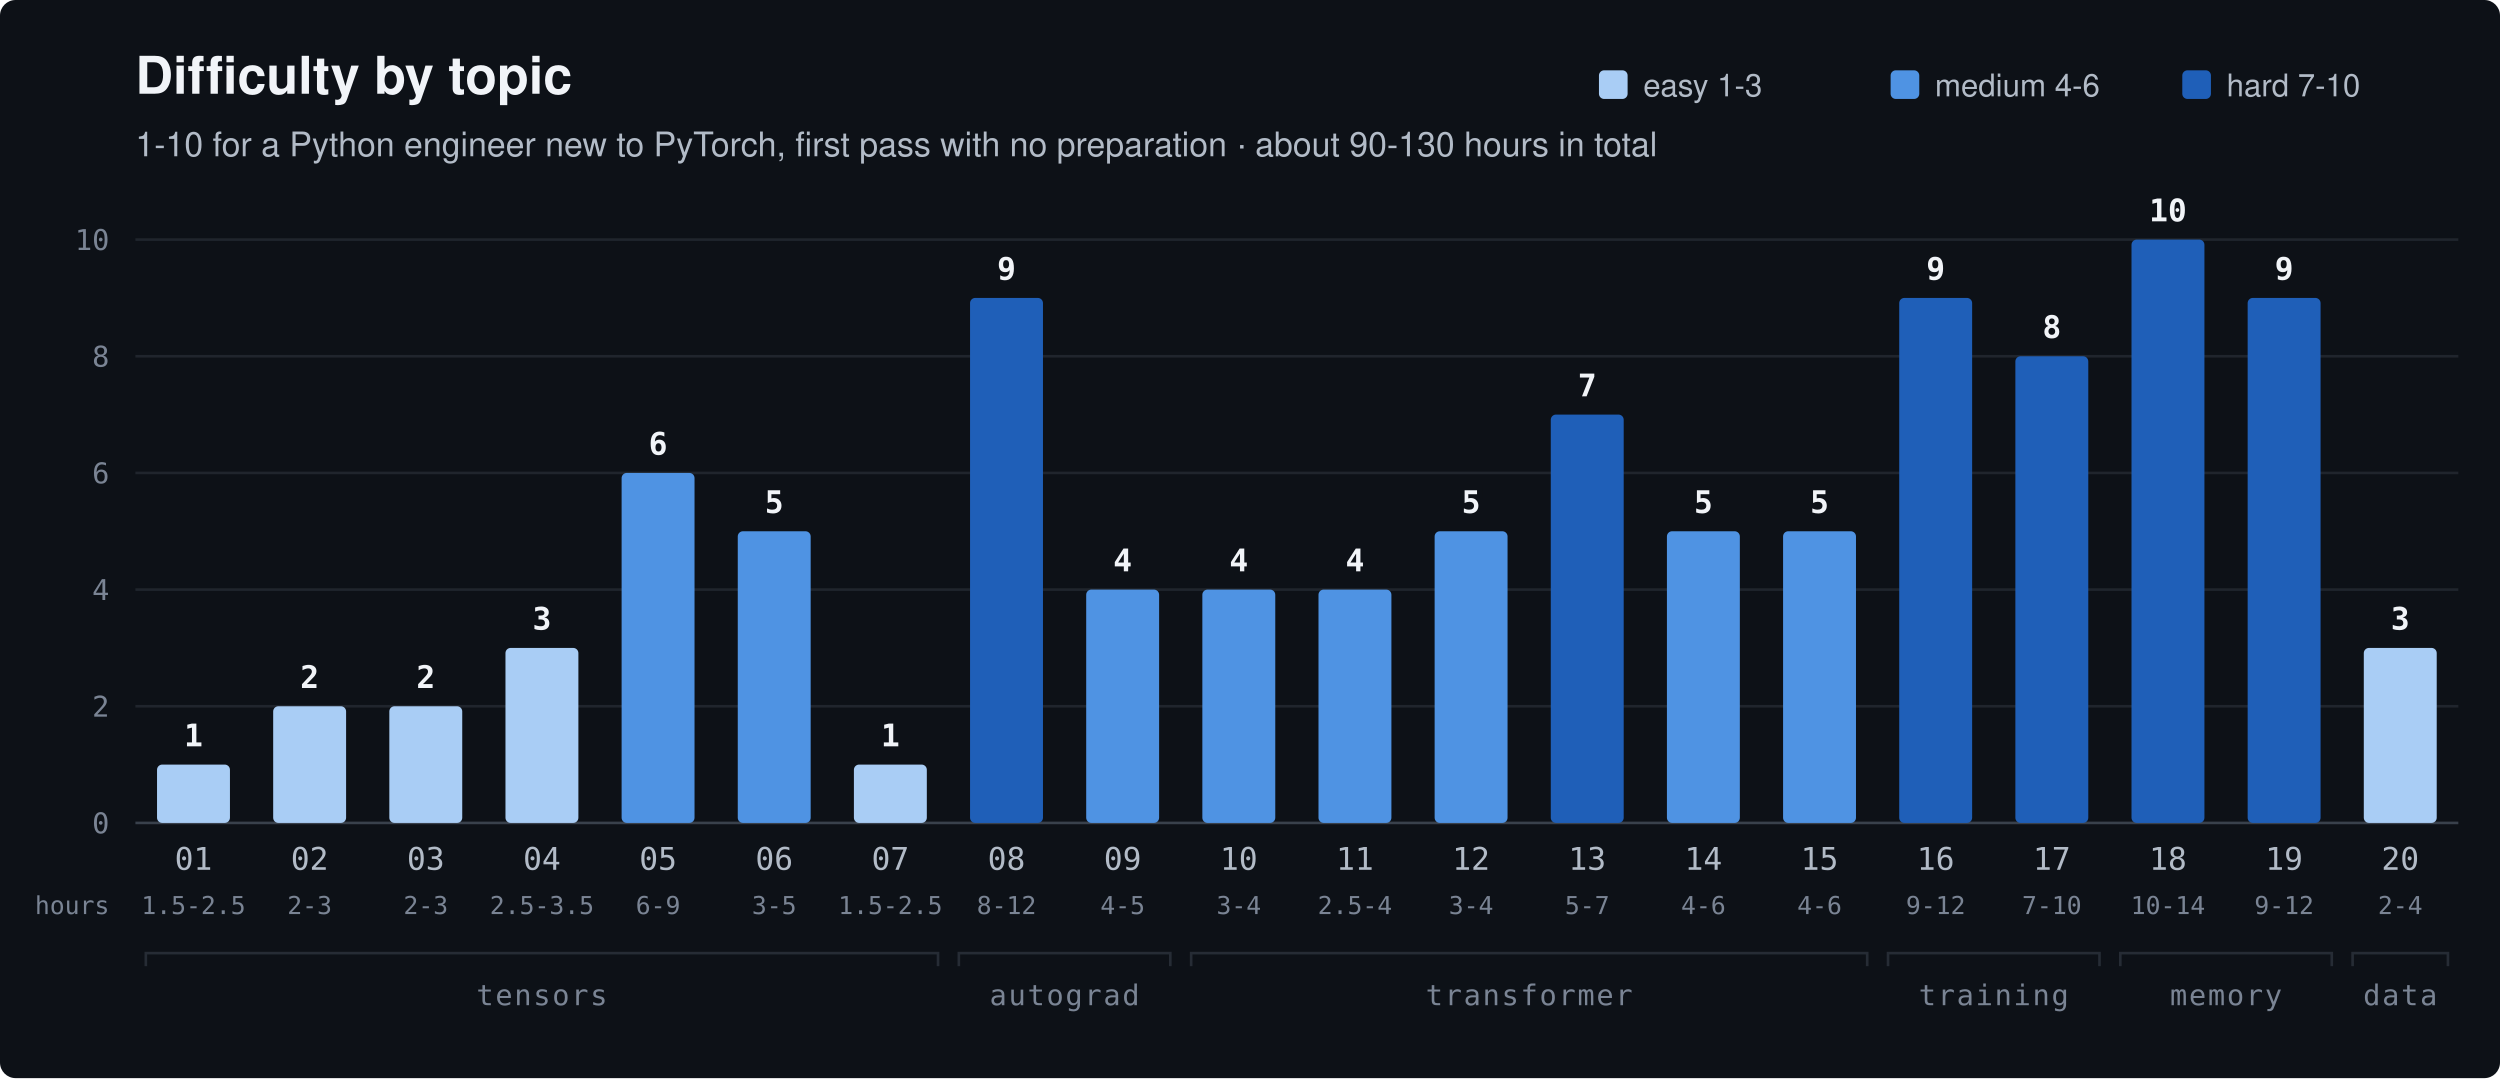
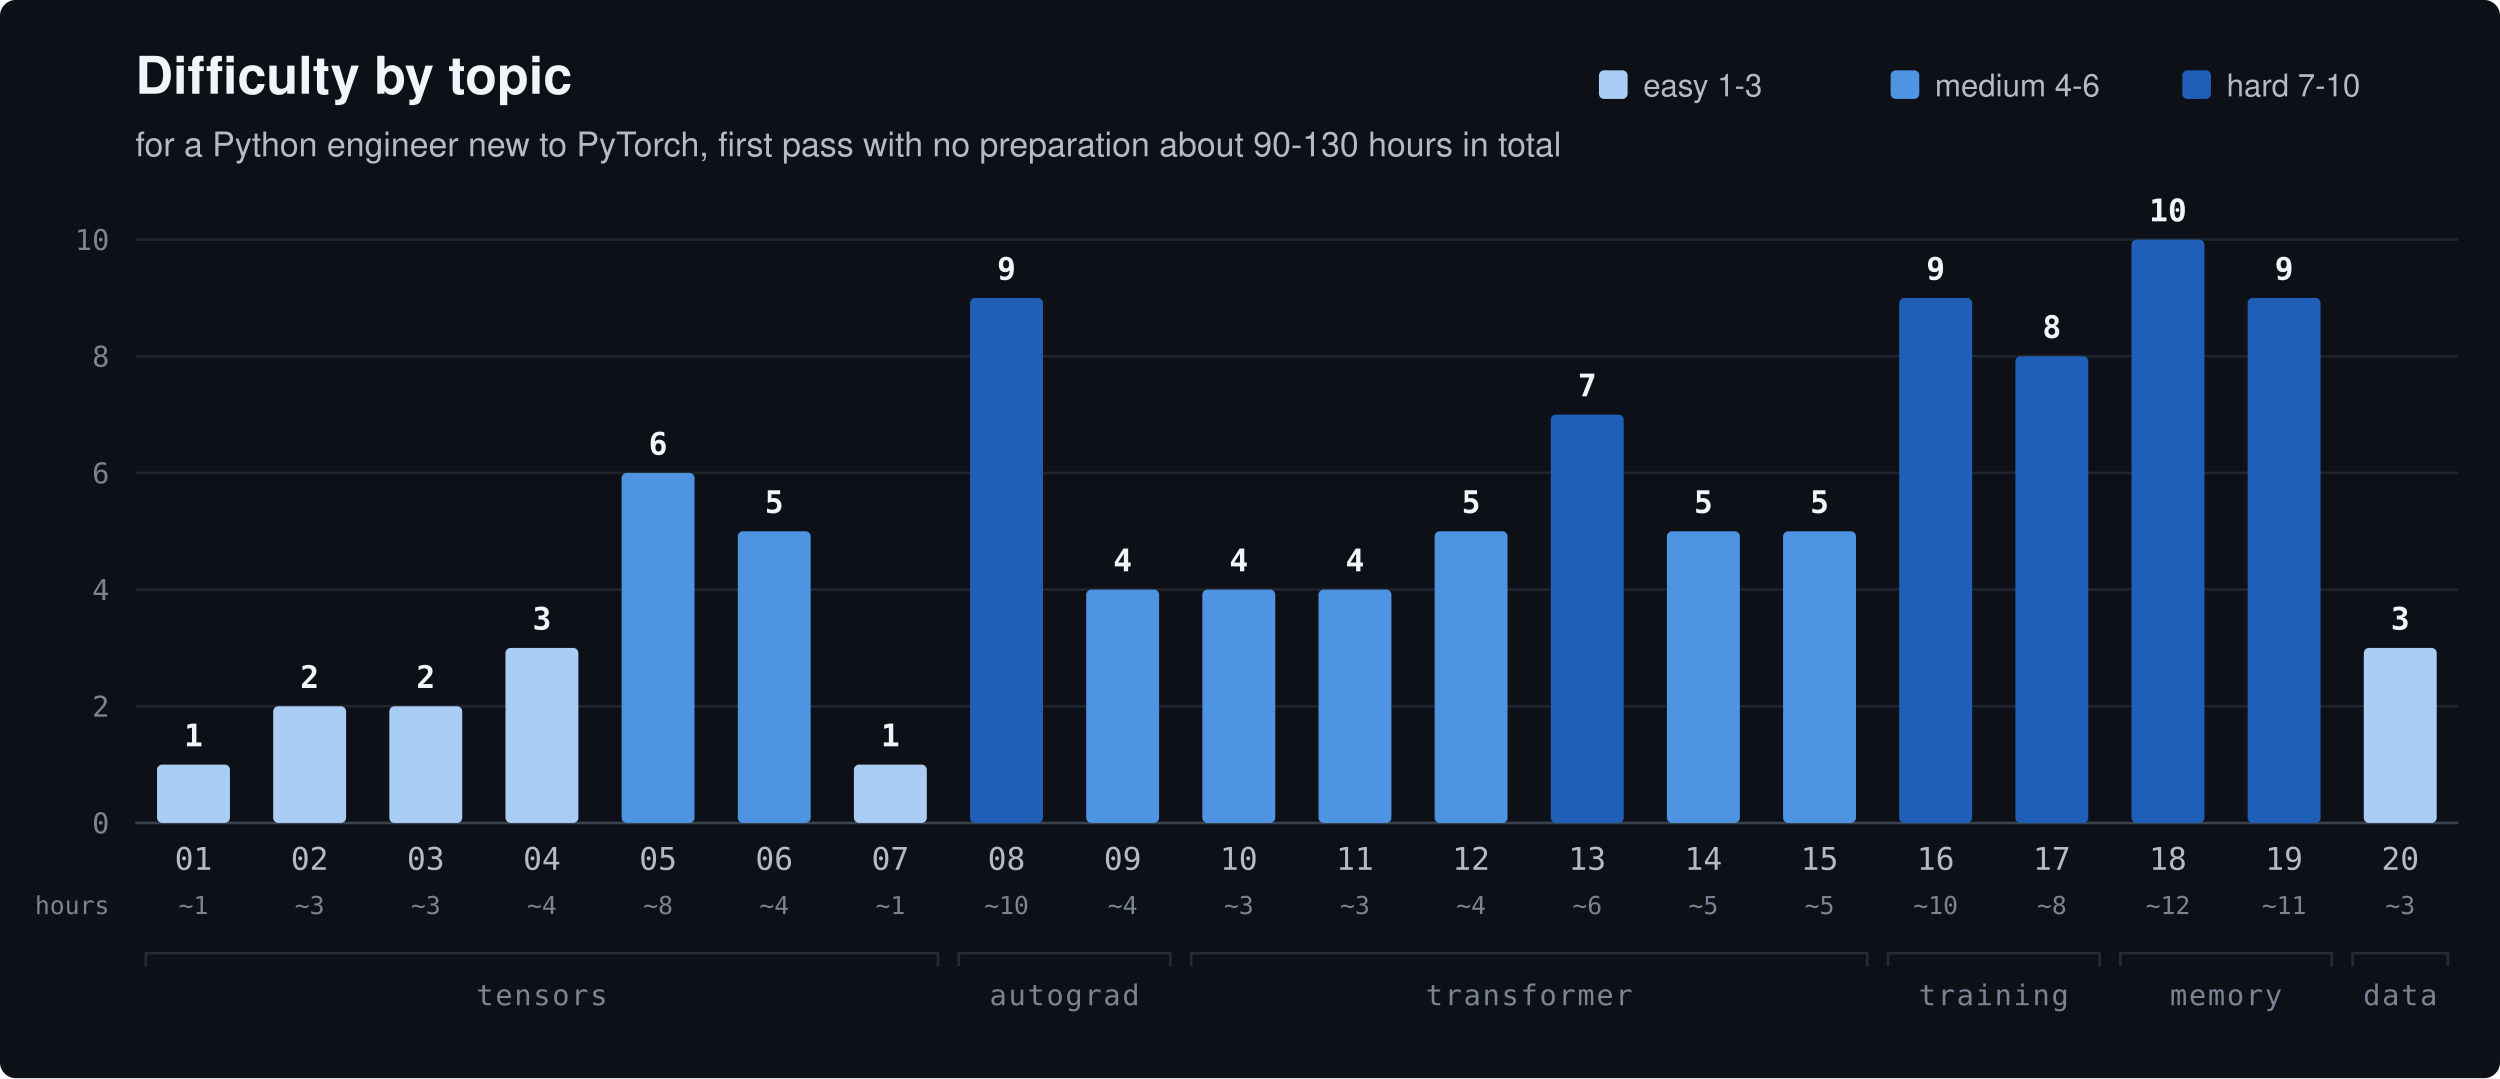
<svg xmlns="http://www.w3.org/2000/svg" viewBox="0 0 960 414" width="960" height="414" font-family="-apple-system, BlinkMacSystemFont, 'Segoe UI', Helvetica, Arial, sans-serif">
  <rect width="960" height="414" rx="6" fill="#0d1117" />
  <text x="52" y="36" font-size="20" font-weight="600" fill="#f1f4f8">Difficulty by topic</text>
-   <text x="52" y="60" font-size="13" fill="#b2bbc7">1-10 for a Python engineer new to PyTorch, first pass with no preparation · about 90-130 hours in total</text>
+   <text x="52" y="60" font-size="13" fill="#b2bbc7"> for a Python engineer new to PyTorch, first pass with no preparation about 90-130 hours in total</text>
  <rect x="614" y="27" width="11" height="11" rx="2" fill="#a9cdf5" />
  <text x="631" y="37" font-size="12" fill="#b2bbc7">easy 1-3</text>
  <rect x="726" y="27" width="11" height="11" rx="2" fill="#4f93e3" />
  <text x="743" y="37" font-size="12" fill="#b2bbc7">medium 4-6</text>
  <rect x="838" y="27" width="11" height="11" rx="2" fill="#1f5fb8" />
  <text x="855" y="37" font-size="12" fill="#b2bbc7">hard 7-10</text>
  <line x1="52" x2="944" y1="316.0" y2="316.0" stroke="#39414c" />
  <text x="42" y="320.0" text-anchor="end" font-family="ui-monospace, SFMono-Regular, Menlo, Consolas, monospace" font-size="11" fill="#7a8494">0</text>
  <line x1="52" x2="944" y1="271.2" y2="271.2" stroke="#20252d" />
  <text x="42" y="275.2" text-anchor="end" font-family="ui-monospace, SFMono-Regular, Menlo, Consolas, monospace" font-size="11" fill="#7a8494">2</text>
  <line x1="52" x2="944" y1="226.4" y2="226.4" stroke="#20252d" />
  <text x="42" y="230.4" text-anchor="end" font-family="ui-monospace, SFMono-Regular, Menlo, Consolas, monospace" font-size="11" fill="#7a8494">4</text>
  <line x1="52" x2="944" y1="181.6" y2="181.6" stroke="#20252d" />
  <text x="42" y="185.6" text-anchor="end" font-family="ui-monospace, SFMono-Regular, Menlo, Consolas, monospace" font-size="11" fill="#7a8494">6</text>
  <line x1="52" x2="944" y1="136.8" y2="136.8" stroke="#20252d" />
  <text x="42" y="140.8" text-anchor="end" font-family="ui-monospace, SFMono-Regular, Menlo, Consolas, monospace" font-size="11" fill="#7a8494">8</text>
  <line x1="52" x2="944" y1="92.0" y2="92.0" stroke="#20252d" />
  <text x="42" y="96.0" text-anchor="end" font-family="ui-monospace, SFMono-Regular, Menlo, Consolas, monospace" font-size="11" fill="#7a8494">10</text>
  <rect x="60.3" y="293.6" width="28" height="22.4" rx="2" fill="#a9cdf5" />
  <text x="74.3" y="286.6" text-anchor="middle" font-family="ui-monospace, SFMono-Regular, Menlo, Consolas, monospace" font-size="12" font-weight="600" fill="#f1f4f8" stroke="#0d1117" stroke-width="4" paint-order="stroke">1</text>
  <text x="74.3" y="334" text-anchor="middle" font-family="ui-monospace, SFMono-Regular, Menlo, Consolas, monospace" font-size="12" fill="#b2bbc7">01</text>
-   <text x="74.3" y="351" text-anchor="middle" font-family="ui-monospace, SFMono-Regular, Menlo, Consolas, monospace" font-size="9.5" fill="#7a8494">1.5-2.5</text>
+   <text x="74.3" y="351" text-anchor="middle" font-family="ui-monospace, SFMono-Regular, Menlo, Consolas, monospace" font-size="9.5" fill="#7a8494">~1</text>
  <rect x="104.9" y="271.2" width="28" height="44.8" rx="2" fill="#a9cdf5" />
  <text x="118.9" y="264.2" text-anchor="middle" font-family="ui-monospace, SFMono-Regular, Menlo, Consolas, monospace" font-size="12" font-weight="600" fill="#f1f4f8" stroke="#0d1117" stroke-width="4" paint-order="stroke">2</text>
  <text x="118.9" y="334" text-anchor="middle" font-family="ui-monospace, SFMono-Regular, Menlo, Consolas, monospace" font-size="12" fill="#b2bbc7">02</text>
-   <text x="118.9" y="351" text-anchor="middle" font-family="ui-monospace, SFMono-Regular, Menlo, Consolas, monospace" font-size="9.5" fill="#7a8494">2-3</text>
+   <text x="118.9" y="351" text-anchor="middle" font-family="ui-monospace, SFMono-Regular, Menlo, Consolas, monospace" font-size="9.5" fill="#7a8494">~3</text>
  <rect x="149.5" y="271.2" width="28" height="44.8" rx="2" fill="#a9cdf5" />
  <text x="163.5" y="264.2" text-anchor="middle" font-family="ui-monospace, SFMono-Regular, Menlo, Consolas, monospace" font-size="12" font-weight="600" fill="#f1f4f8" stroke="#0d1117" stroke-width="4" paint-order="stroke">2</text>
  <text x="163.5" y="334" text-anchor="middle" font-family="ui-monospace, SFMono-Regular, Menlo, Consolas, monospace" font-size="12" fill="#b2bbc7">03</text>
-   <text x="163.5" y="351" text-anchor="middle" font-family="ui-monospace, SFMono-Regular, Menlo, Consolas, monospace" font-size="9.5" fill="#7a8494">2-3</text>
+   <text x="163.5" y="351" text-anchor="middle" font-family="ui-monospace, SFMono-Regular, Menlo, Consolas, monospace" font-size="9.5" fill="#7a8494">~3</text>
  <rect x="194.1" y="248.8" width="28" height="67.2" rx="2" fill="#a9cdf5" />
  <text x="208.1" y="241.8" text-anchor="middle" font-family="ui-monospace, SFMono-Regular, Menlo, Consolas, monospace" font-size="12" font-weight="600" fill="#f1f4f8" stroke="#0d1117" stroke-width="4" paint-order="stroke">3</text>
  <text x="208.1" y="334" text-anchor="middle" font-family="ui-monospace, SFMono-Regular, Menlo, Consolas, monospace" font-size="12" fill="#b2bbc7">04</text>
-   <text x="208.1" y="351" text-anchor="middle" font-family="ui-monospace, SFMono-Regular, Menlo, Consolas, monospace" font-size="9.5" fill="#7a8494">2.5-3.5</text>
+   <text x="208.1" y="351" text-anchor="middle" font-family="ui-monospace, SFMono-Regular, Menlo, Consolas, monospace" font-size="9.5" fill="#7a8494">~4</text>
  <rect x="238.7" y="181.6" width="28" height="134.4" rx="2" fill="#4f93e3" />
  <text x="252.7" y="174.6" text-anchor="middle" font-family="ui-monospace, SFMono-Regular, Menlo, Consolas, monospace" font-size="12" font-weight="600" fill="#f1f4f8" stroke="#0d1117" stroke-width="4" paint-order="stroke">6</text>
  <text x="252.7" y="334" text-anchor="middle" font-family="ui-monospace, SFMono-Regular, Menlo, Consolas, monospace" font-size="12" fill="#b2bbc7">05</text>
-   <text x="252.7" y="351" text-anchor="middle" font-family="ui-monospace, SFMono-Regular, Menlo, Consolas, monospace" font-size="9.5" fill="#7a8494">6-9</text>
+   <text x="252.7" y="351" text-anchor="middle" font-family="ui-monospace, SFMono-Regular, Menlo, Consolas, monospace" font-size="9.5" fill="#7a8494">~8</text>
  <rect x="283.3" y="204.0" width="28" height="112.0" rx="2" fill="#4f93e3" />
  <text x="297.3" y="197.0" text-anchor="middle" font-family="ui-monospace, SFMono-Regular, Menlo, Consolas, monospace" font-size="12" font-weight="600" fill="#f1f4f8" stroke="#0d1117" stroke-width="4" paint-order="stroke">5</text>
  <text x="297.3" y="334" text-anchor="middle" font-family="ui-monospace, SFMono-Regular, Menlo, Consolas, monospace" font-size="12" fill="#b2bbc7">06</text>
-   <text x="297.3" y="351" text-anchor="middle" font-family="ui-monospace, SFMono-Regular, Menlo, Consolas, monospace" font-size="9.5" fill="#7a8494">3-5</text>
+   <text x="297.3" y="351" text-anchor="middle" font-family="ui-monospace, SFMono-Regular, Menlo, Consolas, monospace" font-size="9.5" fill="#7a8494">~4</text>
  <rect x="327.9" y="293.6" width="28" height="22.4" rx="2" fill="#a9cdf5" />
  <text x="341.9" y="286.6" text-anchor="middle" font-family="ui-monospace, SFMono-Regular, Menlo, Consolas, monospace" font-size="12" font-weight="600" fill="#f1f4f8" stroke="#0d1117" stroke-width="4" paint-order="stroke">1</text>
  <text x="341.9" y="334" text-anchor="middle" font-family="ui-monospace, SFMono-Regular, Menlo, Consolas, monospace" font-size="12" fill="#b2bbc7">07</text>
-   <text x="341.9" y="351" text-anchor="middle" font-family="ui-monospace, SFMono-Regular, Menlo, Consolas, monospace" font-size="9.5" fill="#7a8494">1.5-2.5</text>
+   <text x="341.9" y="351" text-anchor="middle" font-family="ui-monospace, SFMono-Regular, Menlo, Consolas, monospace" font-size="9.5" fill="#7a8494">~1</text>
  <rect x="372.5" y="114.4" width="28" height="201.6" rx="2" fill="#1f5fb8" />
  <text x="386.5" y="107.4" text-anchor="middle" font-family="ui-monospace, SFMono-Regular, Menlo, Consolas, monospace" font-size="12" font-weight="600" fill="#f1f4f8" stroke="#0d1117" stroke-width="4" paint-order="stroke">9</text>
  <text x="386.5" y="334" text-anchor="middle" font-family="ui-monospace, SFMono-Regular, Menlo, Consolas, monospace" font-size="12" fill="#b2bbc7">08</text>
-   <text x="386.5" y="351" text-anchor="middle" font-family="ui-monospace, SFMono-Regular, Menlo, Consolas, monospace" font-size="9.5" fill="#7a8494">8-12</text>
+   <text x="386.5" y="351" text-anchor="middle" font-family="ui-monospace, SFMono-Regular, Menlo, Consolas, monospace" font-size="9.5" fill="#7a8494">~10</text>
  <rect x="417.1" y="226.4" width="28" height="89.6" rx="2" fill="#4f93e3" />
  <text x="431.1" y="219.4" text-anchor="middle" font-family="ui-monospace, SFMono-Regular, Menlo, Consolas, monospace" font-size="12" font-weight="600" fill="#f1f4f8" stroke="#0d1117" stroke-width="4" paint-order="stroke">4</text>
  <text x="431.1" y="334" text-anchor="middle" font-family="ui-monospace, SFMono-Regular, Menlo, Consolas, monospace" font-size="12" fill="#b2bbc7">09</text>
-   <text x="431.1" y="351" text-anchor="middle" font-family="ui-monospace, SFMono-Regular, Menlo, Consolas, monospace" font-size="9.5" fill="#7a8494">4-5</text>
+   <text x="431.1" y="351" text-anchor="middle" font-family="ui-monospace, SFMono-Regular, Menlo, Consolas, monospace" font-size="9.5" fill="#7a8494">~4</text>
  <rect x="461.7" y="226.4" width="28" height="89.6" rx="2" fill="#4f93e3" />
  <text x="475.7" y="219.4" text-anchor="middle" font-family="ui-monospace, SFMono-Regular, Menlo, Consolas, monospace" font-size="12" font-weight="600" fill="#f1f4f8" stroke="#0d1117" stroke-width="4" paint-order="stroke">4</text>
  <text x="475.7" y="334" text-anchor="middle" font-family="ui-monospace, SFMono-Regular, Menlo, Consolas, monospace" font-size="12" fill="#b2bbc7">10</text>
-   <text x="475.7" y="351" text-anchor="middle" font-family="ui-monospace, SFMono-Regular, Menlo, Consolas, monospace" font-size="9.5" fill="#7a8494">3-4</text>
+   <text x="475.7" y="351" text-anchor="middle" font-family="ui-monospace, SFMono-Regular, Menlo, Consolas, monospace" font-size="9.5" fill="#7a8494">~3</text>
  <rect x="506.3" y="226.4" width="28" height="89.6" rx="2" fill="#4f93e3" />
  <text x="520.3" y="219.4" text-anchor="middle" font-family="ui-monospace, SFMono-Regular, Menlo, Consolas, monospace" font-size="12" font-weight="600" fill="#f1f4f8" stroke="#0d1117" stroke-width="4" paint-order="stroke">4</text>
  <text x="520.3" y="334" text-anchor="middle" font-family="ui-monospace, SFMono-Regular, Menlo, Consolas, monospace" font-size="12" fill="#b2bbc7">11</text>
-   <text x="520.3" y="351" text-anchor="middle" font-family="ui-monospace, SFMono-Regular, Menlo, Consolas, monospace" font-size="9.5" fill="#7a8494">2.5-4</text>
+   <text x="520.3" y="351" text-anchor="middle" font-family="ui-monospace, SFMono-Regular, Menlo, Consolas, monospace" font-size="9.5" fill="#7a8494">~3</text>
  <rect x="550.9" y="204.0" width="28" height="112.0" rx="2" fill="#4f93e3" />
  <text x="564.9" y="197.0" text-anchor="middle" font-family="ui-monospace, SFMono-Regular, Menlo, Consolas, monospace" font-size="12" font-weight="600" fill="#f1f4f8" stroke="#0d1117" stroke-width="4" paint-order="stroke">5</text>
  <text x="564.9" y="334" text-anchor="middle" font-family="ui-monospace, SFMono-Regular, Menlo, Consolas, monospace" font-size="12" fill="#b2bbc7">12</text>
-   <text x="564.9" y="351" text-anchor="middle" font-family="ui-monospace, SFMono-Regular, Menlo, Consolas, monospace" font-size="9.5" fill="#7a8494">3-4</text>
+   <text x="564.9" y="351" text-anchor="middle" font-family="ui-monospace, SFMono-Regular, Menlo, Consolas, monospace" font-size="9.5" fill="#7a8494">~4</text>
  <rect x="595.5" y="159.2" width="28" height="156.8" rx="2" fill="#1f5fb8" />
  <text x="609.5" y="152.2" text-anchor="middle" font-family="ui-monospace, SFMono-Regular, Menlo, Consolas, monospace" font-size="12" font-weight="600" fill="#f1f4f8" stroke="#0d1117" stroke-width="4" paint-order="stroke">7</text>
  <text x="609.5" y="334" text-anchor="middle" font-family="ui-monospace, SFMono-Regular, Menlo, Consolas, monospace" font-size="12" fill="#b2bbc7">13</text>
-   <text x="609.5" y="351" text-anchor="middle" font-family="ui-monospace, SFMono-Regular, Menlo, Consolas, monospace" font-size="9.5" fill="#7a8494">5-7</text>
+   <text x="609.5" y="351" text-anchor="middle" font-family="ui-monospace, SFMono-Regular, Menlo, Consolas, monospace" font-size="9.5" fill="#7a8494">~6</text>
  <rect x="640.1" y="204.0" width="28" height="112.0" rx="2" fill="#4f93e3" />
  <text x="654.1" y="197.0" text-anchor="middle" font-family="ui-monospace, SFMono-Regular, Menlo, Consolas, monospace" font-size="12" font-weight="600" fill="#f1f4f8" stroke="#0d1117" stroke-width="4" paint-order="stroke">5</text>
  <text x="654.1" y="334" text-anchor="middle" font-family="ui-monospace, SFMono-Regular, Menlo, Consolas, monospace" font-size="12" fill="#b2bbc7">14</text>
-   <text x="654.1" y="351" text-anchor="middle" font-family="ui-monospace, SFMono-Regular, Menlo, Consolas, monospace" font-size="9.5" fill="#7a8494">4-6</text>
+   <text x="654.1" y="351" text-anchor="middle" font-family="ui-monospace, SFMono-Regular, Menlo, Consolas, monospace" font-size="9.5" fill="#7a8494">~5</text>
  <rect x="684.7" y="204.0" width="28" height="112.0" rx="2" fill="#4f93e3" />
  <text x="698.7" y="197.0" text-anchor="middle" font-family="ui-monospace, SFMono-Regular, Menlo, Consolas, monospace" font-size="12" font-weight="600" fill="#f1f4f8" stroke="#0d1117" stroke-width="4" paint-order="stroke">5</text>
  <text x="698.7" y="334" text-anchor="middle" font-family="ui-monospace, SFMono-Regular, Menlo, Consolas, monospace" font-size="12" fill="#b2bbc7">15</text>
-   <text x="698.7" y="351" text-anchor="middle" font-family="ui-monospace, SFMono-Regular, Menlo, Consolas, monospace" font-size="9.5" fill="#7a8494">4-6</text>
+   <text x="698.7" y="351" text-anchor="middle" font-family="ui-monospace, SFMono-Regular, Menlo, Consolas, monospace" font-size="9.5" fill="#7a8494">~5</text>
  <rect x="729.3" y="114.4" width="28" height="201.6" rx="2" fill="#1f5fb8" />
  <text x="743.3" y="107.4" text-anchor="middle" font-family="ui-monospace, SFMono-Regular, Menlo, Consolas, monospace" font-size="12" font-weight="600" fill="#f1f4f8" stroke="#0d1117" stroke-width="4" paint-order="stroke">9</text>
  <text x="743.3" y="334" text-anchor="middle" font-family="ui-monospace, SFMono-Regular, Menlo, Consolas, monospace" font-size="12" fill="#b2bbc7">16</text>
-   <text x="743.3" y="351" text-anchor="middle" font-family="ui-monospace, SFMono-Regular, Menlo, Consolas, monospace" font-size="9.5" fill="#7a8494">9-12</text>
+   <text x="743.3" y="351" text-anchor="middle" font-family="ui-monospace, SFMono-Regular, Menlo, Consolas, monospace" font-size="9.5" fill="#7a8494">~10</text>
  <rect x="773.9" y="136.8" width="28" height="179.2" rx="2" fill="#1f5fb8" />
  <text x="787.9" y="129.8" text-anchor="middle" font-family="ui-monospace, SFMono-Regular, Menlo, Consolas, monospace" font-size="12" font-weight="600" fill="#f1f4f8" stroke="#0d1117" stroke-width="4" paint-order="stroke">8</text>
  <text x="787.9" y="334" text-anchor="middle" font-family="ui-monospace, SFMono-Regular, Menlo, Consolas, monospace" font-size="12" fill="#b2bbc7">17</text>
-   <text x="787.9" y="351" text-anchor="middle" font-family="ui-monospace, SFMono-Regular, Menlo, Consolas, monospace" font-size="9.5" fill="#7a8494">7-10</text>
+   <text x="787.9" y="351" text-anchor="middle" font-family="ui-monospace, SFMono-Regular, Menlo, Consolas, monospace" font-size="9.5" fill="#7a8494">~8</text>
  <rect x="818.5" y="92.0" width="28" height="224.0" rx="2" fill="#1f5fb8" />
  <text x="832.5" y="85.0" text-anchor="middle" font-family="ui-monospace, SFMono-Regular, Menlo, Consolas, monospace" font-size="12" font-weight="600" fill="#f1f4f8" stroke="#0d1117" stroke-width="4" paint-order="stroke">10</text>
  <text x="832.5" y="334" text-anchor="middle" font-family="ui-monospace, SFMono-Regular, Menlo, Consolas, monospace" font-size="12" fill="#b2bbc7">18</text>
-   <text x="832.5" y="351" text-anchor="middle" font-family="ui-monospace, SFMono-Regular, Menlo, Consolas, monospace" font-size="9.5" fill="#7a8494">10-14</text>
+   <text x="832.5" y="351" text-anchor="middle" font-family="ui-monospace, SFMono-Regular, Menlo, Consolas, monospace" font-size="9.5" fill="#7a8494">~12</text>
  <rect x="863.1" y="114.4" width="28" height="201.6" rx="2" fill="#1f5fb8" />
  <text x="877.1" y="107.4" text-anchor="middle" font-family="ui-monospace, SFMono-Regular, Menlo, Consolas, monospace" font-size="12" font-weight="600" fill="#f1f4f8" stroke="#0d1117" stroke-width="4" paint-order="stroke">9</text>
  <text x="877.1" y="334" text-anchor="middle" font-family="ui-monospace, SFMono-Regular, Menlo, Consolas, monospace" font-size="12" fill="#b2bbc7">19</text>
-   <text x="877.1" y="351" text-anchor="middle" font-family="ui-monospace, SFMono-Regular, Menlo, Consolas, monospace" font-size="9.5" fill="#7a8494">9-12</text>
+   <text x="877.1" y="351" text-anchor="middle" font-family="ui-monospace, SFMono-Regular, Menlo, Consolas, monospace" font-size="9.5" fill="#7a8494">~11</text>
  <rect x="907.7" y="248.8" width="28" height="67.2" rx="2" fill="#a9cdf5" />
  <text x="921.7" y="241.8" text-anchor="middle" font-family="ui-monospace, SFMono-Regular, Menlo, Consolas, monospace" font-size="12" font-weight="600" fill="#f1f4f8" stroke="#0d1117" stroke-width="4" paint-order="stroke">3</text>
  <text x="921.7" y="334" text-anchor="middle" font-family="ui-monospace, SFMono-Regular, Menlo, Consolas, monospace" font-size="12" fill="#b2bbc7">20</text>
-   <text x="921.7" y="351" text-anchor="middle" font-family="ui-monospace, SFMono-Regular, Menlo, Consolas, monospace" font-size="9.5" fill="#7a8494">2-4</text>
+   <text x="921.7" y="351" text-anchor="middle" font-family="ui-monospace, SFMono-Regular, Menlo, Consolas, monospace" font-size="9.5" fill="#7a8494">~3</text>
  <text x="42" y="351" text-anchor="end" font-family="ui-monospace, SFMono-Regular, Menlo, Consolas, monospace" font-size="9.5" fill="#7a8494">hours</text>
  <path d="M56.0 371 L56.0 366 L360.2 366 L360.2 371" fill="none" stroke="#262c35" />
  <text x="208.1" y="386" text-anchor="middle" font-family="ui-monospace, SFMono-Regular, Menlo, Consolas, monospace" font-size="11" letter-spacing="0.06em" fill="#7a8494">tensors</text>
  <path d="M368.2 371 L368.2 366 L449.4 366 L449.4 371" fill="none" stroke="#262c35" />
  <text x="408.8" y="386" text-anchor="middle" font-family="ui-monospace, SFMono-Regular, Menlo, Consolas, monospace" font-size="11" letter-spacing="0.06em" fill="#7a8494">autograd</text>
  <path d="M457.4 371 L457.4 366 L717.0 366 L717.0 371" fill="none" stroke="#262c35" />
  <text x="587.2" y="386" text-anchor="middle" font-family="ui-monospace, SFMono-Regular, Menlo, Consolas, monospace" font-size="11" letter-spacing="0.06em" fill="#7a8494">transformer</text>
  <path d="M725.0 371 L725.0 366 L806.2 366 L806.2 371" fill="none" stroke="#262c35" />
  <text x="765.6" y="386" text-anchor="middle" font-family="ui-monospace, SFMono-Regular, Menlo, Consolas, monospace" font-size="11" letter-spacing="0.06em" fill="#7a8494">training</text>
  <path d="M814.2 371 L814.2 366 L895.4 366 L895.4 371" fill="none" stroke="#262c35" />
  <text x="854.8" y="386" text-anchor="middle" font-family="ui-monospace, SFMono-Regular, Menlo, Consolas, monospace" font-size="11" letter-spacing="0.06em" fill="#7a8494">memory</text>
  <path d="M903.4 371 L903.4 366 L940.0 366 L940.0 371" fill="none" stroke="#262c35" />
  <text x="921.7" y="386" text-anchor="middle" font-family="ui-monospace, SFMono-Regular, Menlo, Consolas, monospace" font-size="11" letter-spacing="0.06em" fill="#7a8494">data</text>
</svg>
